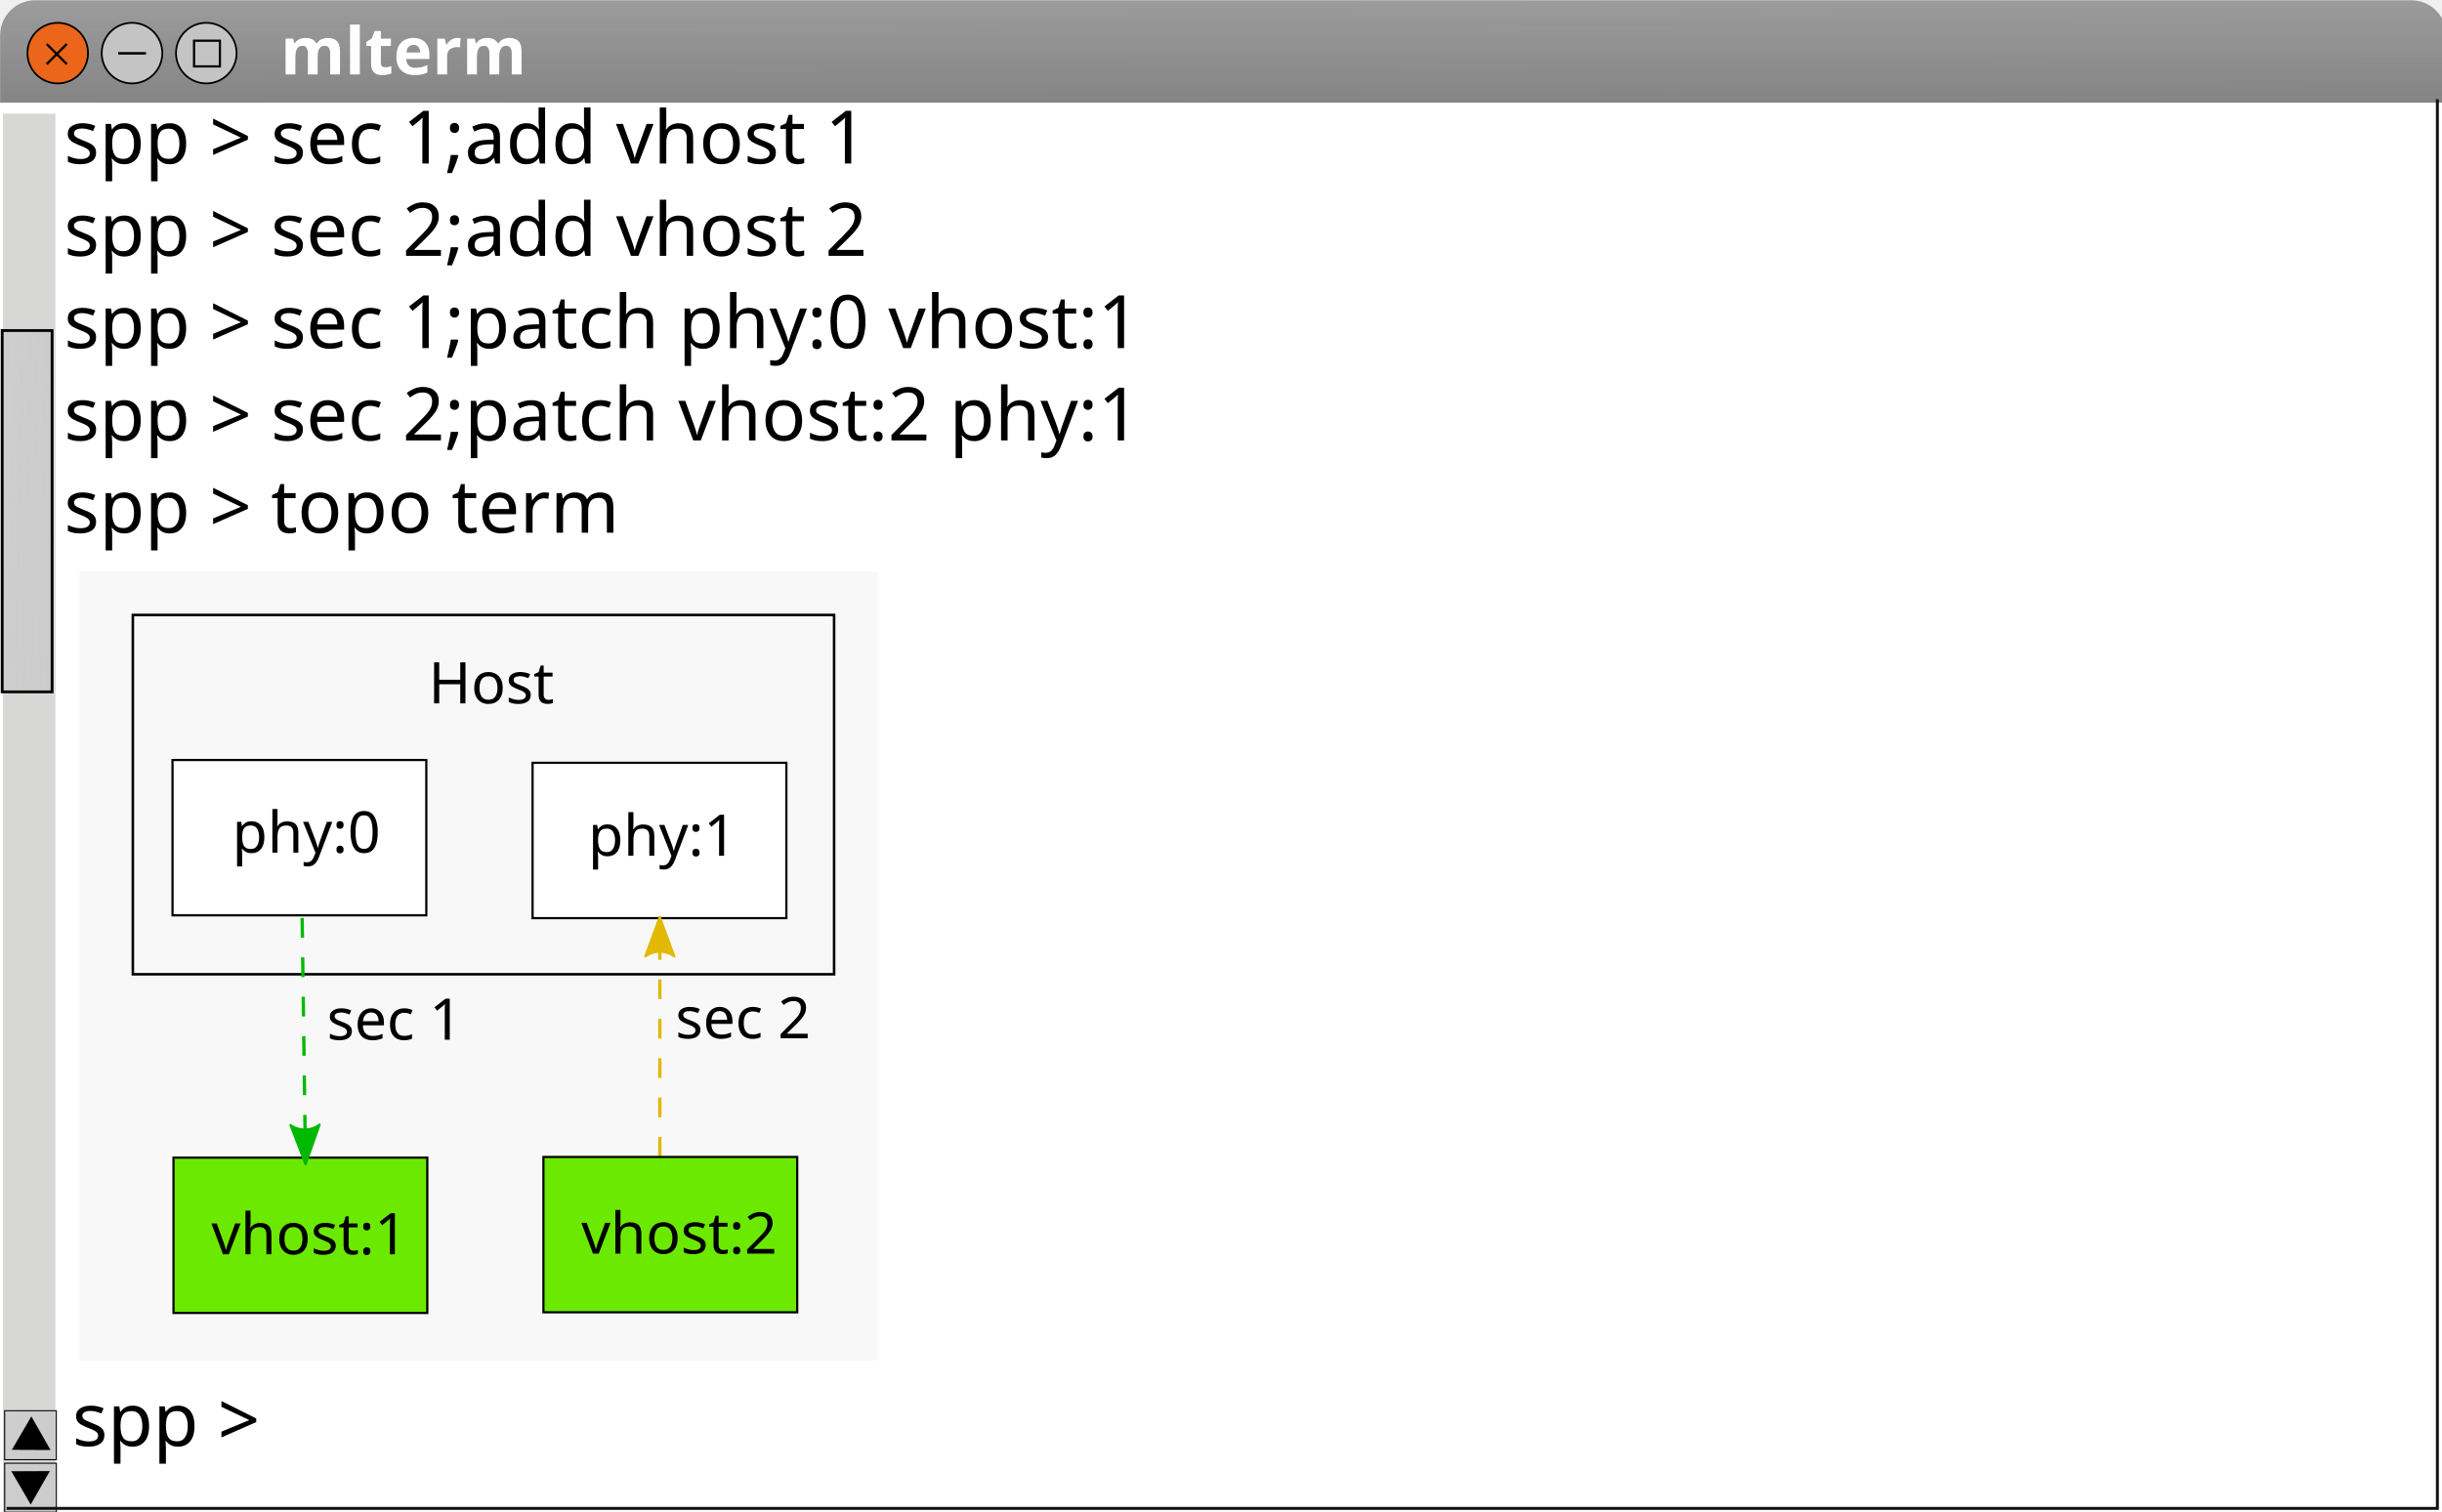
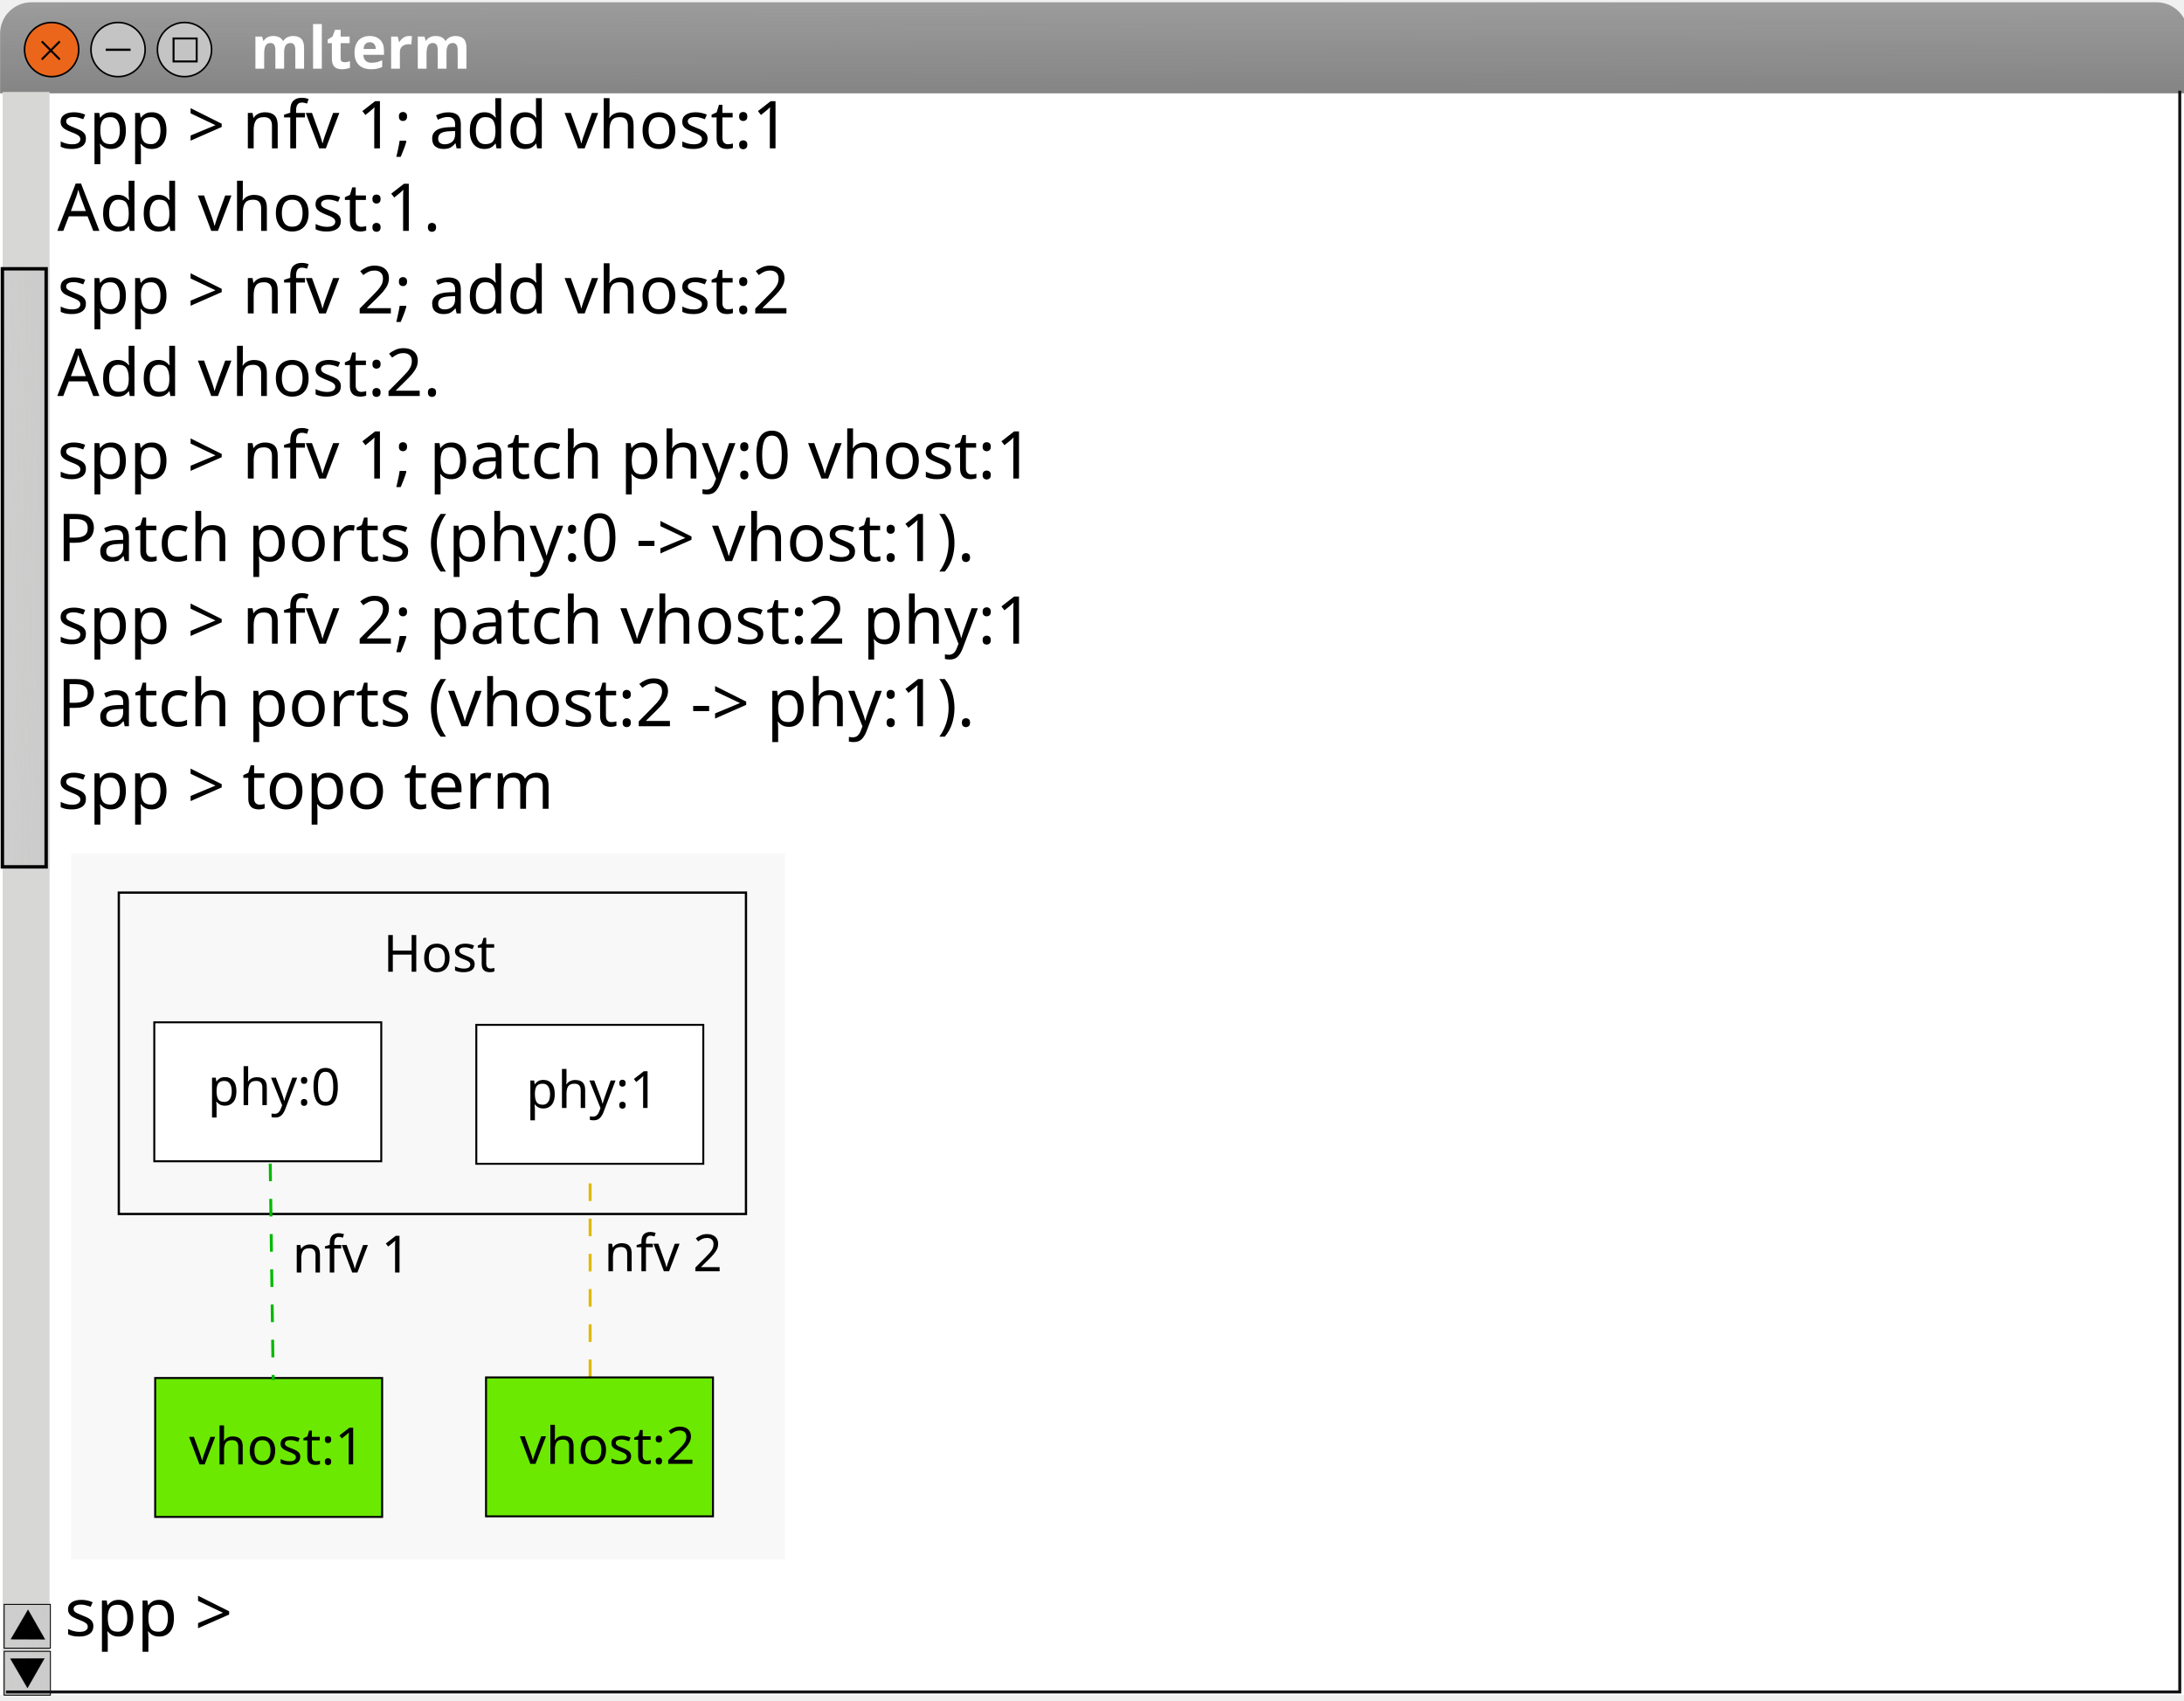
- <svg xmlns="http://www.w3.org/2000/svg" xmlns:xlink="http://www.w3.org/1999/xlink" width="210mm" height="130mm" viewBox="0 0 744.094 460.63" id="svg2" version="1.1">
+ <svg xmlns="http://www.w3.org/2000/svg" xmlns:xlink="http://www.w3.org/1999/xlink" width="210mm" height="163.5mm" viewBox="0 0 744.094 579.331" id="svg2" version="1.1">
  <defs id="defs4">
    <linearGradient id="linearGradient4279">
      <stop style="stop-color:#c8c8c8;stop-opacity:1;" offset="0" id="stop4281" />
      <stop style="stop-color:#c8c8c8;stop-opacity:0;" offset="1" id="stop4283" />
    </linearGradient>
    <linearGradient id="linearGradient4238">
      <stop style="stop-color:#7a7a7a;stop-opacity:1;" offset="0" id="stop4240" />
      <stop style="stop-color:#7a7a7a;stop-opacity:0;" offset="1" id="stop4242" />
    </linearGradient>
    <marker orient="auto" refY="0" refX="0" id="marker4586" style="overflow:visible">
      <path id="path4588" style="fill:#00b900;fill-opacity:1;fill-rule:evenodd;stroke:#00b900;stroke-width:0.625;stroke-linejoin:round;stroke-opacity:1" d="M 8.719,4.034 -2.207,0.016 8.719,-4.002 c -1.745,2.372 -1.735,5.617 -6e-7,8.035 z" transform="matrix(-1.1,0,0,-1.1,-1.1,0)" />
    </marker>
    <marker orient="auto" refY="0" refX="0" id="Arrow2Lend" style="overflow:visible">
      <path id="path4305" style="fill:#e0b900;fill-opacity:1;fill-rule:evenodd;stroke:#e0b900;stroke-width:0.625;stroke-linejoin:round;stroke-opacity:1" d="M 8.719,4.034 -2.207,0.016 8.719,-4.002 c -1.745,2.372 -1.735,5.617 -6e-7,8.035 z" transform="matrix(-1.1,0,0,-1.1,-1.1,0)" />
    </marker>
    <marker orient="auto" refY="0" refX="0" id="Arrow1Lend" style="overflow:visible">
      <path id="path4287" d="M 0,0 5,-5 -12.5,0 5,5 0,0 Z" style="fill:#00b900;fill-opacity:1;fill-rule:evenodd;stroke:#00b900;stroke-width:1pt;stroke-opacity:1" transform="matrix(-0.8,0,0,-0.8,-10,0)" />
    </marker>
-     <linearGradient xlink:href="#linearGradient4238" id="linearGradient4244" x1="405.105" y1="24.218" x2="404.907" y2="-135.171" gradientUnits="userSpaceOnUse" />
-     <linearGradient xlink:href="#linearGradient4279" id="linearGradient4285" x1="37.233" y1="-62.773" x2="-61.519" y2="-64.201" gradientUnits="userSpaceOnUse" gradientTransform="matrix(0.950237,0,0,0.8377461,2.834574,187.1006)" />
-     <linearGradient xlink:href="#linearGradient4279" id="linearGradient4285-3" x1="37.233" y1="-62.773" x2="-61.519" y2="-64.201" gradientUnits="userSpaceOnUse" gradientTransform="matrix(0.9838188,0,0,0.1135736,3.677679,439.2137)" />
-     <linearGradient xlink:href="#linearGradient4279" id="linearGradient4285-3-9" x1="37.233" y1="-62.773" x2="-61.519" y2="-64.201" gradientUnits="userSpaceOnUse" gradientTransform="matrix(0.9838188,0,0,0.1135736,3.663679,423.2137)" />
+     <linearGradient xlink:href="#linearGradient4238" id="linearGradient4244" x1="405.105" y1="24.218" x2="404.907" y2="-135.171" gradientUnits="userSpaceOnUse" gradientTransform="translate(0,-118)" />
+     <linearGradient xlink:href="#linearGradient4279" id="linearGradient4285" x1="37.233" y1="-62.773" x2="-61.519" y2="-64.201" gradientUnits="userSpaceOnUse" gradientTransform="matrix(0.9316062,0,0,1.550271,2.941036,150.7998)" />
+     <linearGradient xlink:href="#linearGradient4279" id="linearGradient4285-3" x1="37.233" y1="-62.773" x2="-61.519" y2="-64.201" gradientUnits="userSpaceOnUse" gradientTransform="matrix(0.9838188,0,0,0.1135736,3.677679,437.2137)" />
+     <linearGradient xlink:href="#linearGradient4279" id="linearGradient4285-3-9" x1="37.233" y1="-62.773" x2="-61.519" y2="-64.201" gradientUnits="userSpaceOnUse" gradientTransform="matrix(0.9838188,0,0,0.1135736,3.663679,421.2137)" />
  </defs>
-   <g id="layer5" transform="translate(0,21.25984)" style="display:inline">
-     <rect style="fill:url(#linearGradient4244);fill-opacity:1;stroke:none;stroke-width:1.072;stroke-miterlimit:4;stroke-dasharray:none;stroke-opacity:1" id="rect3368" width="745.384" height="44.338" x="0.034" y="-21.185" ry="10.676" />
-     <rect style="opacity:1;fill:#ffffff;fill-opacity:1;stroke:none;stroke-width:0.963;stroke-miterlimit:4;stroke-dasharray:none;stroke-opacity:1" id="rect4250" width="744.482" height="429.315" x="-0.02" y="10.035" ry="0" />
-     <rect style="opacity:1;fill:#d7d7d6;fill-opacity:1;stroke:none;stroke-width:0.963;stroke-miterlimit:4;stroke-dasharray:none;stroke-opacity:1" id="rect4262" width="16" height="427" x="0.9" y="13.37" />
-     <rect style="opacity:1;fill:url(#linearGradient4285);fill-opacity:1;stroke:#000000;stroke-width:0.859;stroke-miterlimit:4;stroke-dasharray:none;stroke-opacity:1" id="rect4262-6" width="15.204" height="110.104" x="0.663" y="79.461" />
-     <circle style="opacity:1;fill:#eb661a;fill-opacity:1;stroke:#000000;stroke-width:0.541;stroke-miterlimit:4;stroke-dasharray:none;stroke-opacity:1" id="path4288" cx="17.59" cy="-5.073" r="9.229" />
-     <circle style="opacity:1;fill:#c4c4c4;fill-opacity:1;stroke:#000000;stroke-width:0.541;stroke-miterlimit:4;stroke-dasharray:none;stroke-opacity:1" id="path4288-7" cx="40.224" cy="-5.073" r="9.229" />
-     <circle style="opacity:1;fill:#c4c4c4;fill-opacity:1;stroke:#000000;stroke-width:0.541;stroke-miterlimit:4;stroke-dasharray:none;stroke-opacity:1" id="path4288-7-5" cx="62.857" cy="-5.073" r="9.229" />
-     <rect style="opacity:1;fill:url(#linearGradient4285-3);fill-opacity:1;stroke:#000000;stroke-width:0.322;stroke-miterlimit:4;stroke-dasharray:none;stroke-opacity:1" id="rect4262-6-2" width="15.741" height="14.927" x="1.429" y="424.621" />
-     <rect style="opacity:1;fill:url(#linearGradient4285-3-9);fill-opacity:1;stroke:#000000;stroke-width:0.322;stroke-miterlimit:4;stroke-dasharray:none;stroke-opacity:1" id="rect4262-6-2-7" width="15.741" height="14.927" x="1.415" y="408.621" />
+   <g id="layer5" transform="translate(0,139.9607)" style="display:inline">
+     <rect style="fill:url(#linearGradient4244);fill-opacity:1;stroke:none;stroke-width:1.072;stroke-miterlimit:4;stroke-dasharray:none;stroke-opacity:1" id="rect3368" width="745.384" height="44.338" x="0.034" y="-139.185" ry="10.676" />
+     <rect style="opacity:1;fill:#ffffff;fill-opacity:1;stroke:none;stroke-width:0.963;stroke-miterlimit:4;stroke-dasharray:none;stroke-opacity:1" id="rect4250" width="744.482" height="545.682" x="-0.02" y="-108.165" ry="0" />
+     <rect style="opacity:1;fill:#d7d7d6;fill-opacity:1;stroke:none;stroke-width:0.963;stroke-miterlimit:4;stroke-dasharray:none;stroke-opacity:1" id="rect4262" width="16" height="546.198" x="0.9" y="-108.63" />
+     <rect style="opacity:1;fill:url(#linearGradient4285);fill-opacity:1;stroke:#000000;stroke-width:1.157;stroke-miterlimit:4;stroke-dasharray:none;stroke-opacity:1" id="rect4262-6" width="14.906" height="203.75" x="0.812" y="-48.39" />
+     <circle style="opacity:1;fill:#eb661a;fill-opacity:1;stroke:#000000;stroke-width:0.541;stroke-miterlimit:4;stroke-dasharray:none;stroke-opacity:1" id="path4288" cx="17.59" cy="-123.073" r="9.229" />
+     <circle style="opacity:1;fill:#c4c4c4;fill-opacity:1;stroke:#000000;stroke-width:0.541;stroke-miterlimit:4;stroke-dasharray:none;stroke-opacity:1" id="path4288-7" cx="40.224" cy="-123.073" r="9.229" />
+     <circle style="opacity:1;fill:#c4c4c4;fill-opacity:1;stroke:#000000;stroke-width:0.541;stroke-miterlimit:4;stroke-dasharray:none;stroke-opacity:1" id="path4288-7-5" cx="62.857" cy="-123.073" r="9.229" />
+     <rect style="opacity:1;fill:url(#linearGradient4285-3);fill-opacity:1;stroke:#000000;stroke-width:0.322;stroke-miterlimit:4;stroke-dasharray:none;stroke-opacity:1" id="rect4262-6-2" width="15.741" height="14.927" x="1.429" y="422.621" />
+     <rect style="opacity:1;fill:url(#linearGradient4285-3-9);fill-opacity:1;stroke:#000000;stroke-width:0.322;stroke-miterlimit:4;stroke-dasharray:none;stroke-opacity:1" id="rect4262-6-2-7" width="15.741" height="14.927" x="1.415" y="406.621" />
  </g>
-   <g id="layer1" transform="translate(0,-591.7323)" style="display:inline">
-     <rect style="fill:#f8f8f8;fill-opacity:1;stroke:none;stroke-width:0.963;stroke-miterlimit:4;stroke-dasharray:none;stroke-opacity:1" id="rect3354" width="243.174" height="240.592" x="24.286" y="765.791" />
-     <rect style="fill:none;fill-opacity:1;stroke:#000000;stroke-width:0.776;stroke-miterlimit:4;stroke-dasharray:none;stroke-opacity:1" id="rect3356" width="213.678" height="109.489" x="40.478" y="779.126" />
+   <g id="layer1" transform="translate(0,-473.0314)" style="display:inline">
+     <rect style="fill:#f8f8f8;fill-opacity:1;stroke:none;stroke-width:0.963;stroke-miterlimit:4;stroke-dasharray:none;stroke-opacity:1" id="rect3354" width="243.174" height="240.592" x="24.286" y="763.791" />
+     <rect style="fill:none;fill-opacity:1;stroke:#000000;stroke-width:0.776;stroke-miterlimit:4;stroke-dasharray:none;stroke-opacity:1" id="rect3356" width="213.678" height="109.489" x="40.478" y="777.126" />
  </g>
-   <g id="layer4" transform="translate(0,35.43307)" style="display:inline">
-     <rect style="fill:#6ce900;fill-opacity:1;stroke:#000000;stroke-width:0.667;stroke-miterlimit:4;stroke-dasharray:none;stroke-opacity:1" id="rect4166" width="77.333" height="47.333" x="52.868" y="317.326" />
-     <rect style="fill:#ffffff;fill-opacity:1;stroke:#000000;stroke-width:0.667;stroke-miterlimit:4;stroke-dasharray:none;stroke-opacity:1" id="rect4166-5" width="77.333" height="47.333" x="52.566" y="196.155" />
-     <rect style="fill:#ffffff;fill-opacity:1;stroke:#000000;stroke-width:0.667;stroke-miterlimit:4;stroke-dasharray:none;stroke-opacity:1" id="rect4166-5-2" width="77.333" height="47.333" x="162.28" y="197.012" />
-     <path style="fill:none;fill-rule:evenodd;stroke:#00b900;stroke-width:1;stroke-linecap:butt;stroke-linejoin:miter;stroke-miterlimit:4;stroke-dasharray:6, 6;stroke-dashoffset:0;stroke-opacity:1;marker-end:url(#marker4586)" d="m 92.066,244.298 1.01,73.741" id="path4276" />
-     <path style="fill:none;fill-rule:evenodd;stroke:#e0b900;stroke-width:1;stroke-linecap:butt;stroke-linejoin:miter;stroke-miterlimit:4;stroke-dasharray:6, 6;stroke-dashoffset:0;stroke-opacity:1;marker-end:url(#Arrow2Lend)" d="m 201.061,317.029 0,-71.721" id="path4278" />
+   <g id="layer4" transform="translate(0,154.1339)" style="display:inline">
+     <rect style="fill:#6ce900;fill-opacity:1;stroke:#000000;stroke-width:0.667;stroke-miterlimit:4;stroke-dasharray:none;stroke-opacity:1" id="rect4166" width="77.333" height="47.333" x="52.868" y="315.326" />
+     <rect style="fill:#ffffff;fill-opacity:1;stroke:#000000;stroke-width:0.667;stroke-miterlimit:4;stroke-dasharray:none;stroke-opacity:1" id="rect4166-5" width="77.333" height="47.333" x="52.566" y="194.154" />
+     <rect style="fill:#ffffff;fill-opacity:1;stroke:#000000;stroke-width:0.667;stroke-miterlimit:4;stroke-dasharray:none;stroke-opacity:1" id="rect4166-5-2" width="77.333" height="47.333" x="162.28" y="195.012" />
+     <path style="fill:none;fill-rule:evenodd;stroke:#00b900;stroke-width:1;stroke-linecap:butt;stroke-linejoin:miter;stroke-miterlimit:4;stroke-dasharray:6, 6;stroke-dashoffset:0;stroke-opacity:1" d="m 92.066,242.298 1.01,73.741" id="path4276" />
+     <path style="fill:none;fill-rule:evenodd;stroke:#e0b900;stroke-width:1;stroke-linecap:butt;stroke-linejoin:miter;stroke-miterlimit:4;stroke-dasharray:6, 6;stroke-dashoffset:0;stroke-opacity:1" d="m 201.061,315.029 0,-71.721" id="path4278" />
  </g>
-   <g id="layer2" transform="translate(0,35.43307)" style="display:inline">
-     <text xml:space="preserve" style="font-style:normal;font-weight:normal;font-size:40px;line-height:125%;font-family:sans-serif;letter-spacing:0px;word-spacing:0px;fill:#000000;fill-opacity:1;stroke:none;stroke-width:1px;stroke-linecap:butt;stroke-linejoin:miter;stroke-opacity:1" x="19.512" y="14.398" id="text3336">
-       <tspan id="tspan3338" x="19.512" y="14.398" style="font-style:normal;font-variant:normal;font-weight:normal;font-stretch:normal;font-size:22.5px;line-height:125%;font-family:'Ubuntu Mono';-inkscape-font-specification:'Ubuntu Mono, Normal';text-align:start;writing-mode:lr-tb;text-anchor:start">spp &gt; sec 1;add vhost 1</tspan>
-       <tspan x="19.512" y="42.523" style="font-style:normal;font-variant:normal;font-weight:normal;font-stretch:normal;font-size:22.5px;line-height:125%;font-family:'Ubuntu Mono';-inkscape-font-specification:'Ubuntu Mono, Normal';text-align:start;writing-mode:lr-tb;text-anchor:start" id="tspan3344">spp &gt; sec 2;add vhost 2</tspan>
-       <tspan x="19.512" y="70.648" style="font-style:normal;font-variant:normal;font-weight:normal;font-stretch:normal;font-size:22.5px;line-height:125%;font-family:'Ubuntu Mono';-inkscape-font-specification:'Ubuntu Mono, Normal';text-align:start;writing-mode:lr-tb;text-anchor:start" id="tspan4231">spp &gt; sec 1;patch phy:0 vhost:1</tspan>
-       <tspan x="19.512" y="98.773" style="font-style:normal;font-variant:normal;font-weight:normal;font-stretch:normal;font-size:22.5px;line-height:125%;font-family:'Ubuntu Mono';-inkscape-font-specification:'Ubuntu Mono, Normal';text-align:start;writing-mode:lr-tb;text-anchor:start" id="tspan3348">spp &gt; sec 2;patch vhost:2 phy:1</tspan>
-       <tspan x="19.512" y="126.898" style="font-style:normal;font-variant:normal;font-weight:normal;font-stretch:normal;font-size:22.5px;line-height:125%;font-family:'Ubuntu Mono';-inkscape-font-specification:'Ubuntu Mono, Normal';text-align:start;writing-mode:lr-tb;text-anchor:start" id="tspan3352">spp &gt; topo term</tspan>
+   <g id="layer2" transform="translate(0,154.1339)" style="display:inline">
+     <text xml:space="preserve" style="font-style:normal;font-weight:normal;font-size:40px;line-height:125%;font-family:sans-serif;letter-spacing:0px;word-spacing:0px;fill:#000000;fill-opacity:1;stroke:none;stroke-width:1px;stroke-linecap:butt;stroke-linejoin:miter;stroke-opacity:1" x="19.512" y="-103.602" id="text3336">
+       <tspan id="tspan3338" x="19.512" y="-103.602" style="font-style:normal;font-variant:normal;font-weight:normal;font-stretch:normal;font-size:22.5px;line-height:125%;font-family:'Ubuntu Mono';-inkscape-font-specification:'Ubuntu Mono, Normal';text-align:start;writing-mode:lr-tb;text-anchor:start">spp &gt; nfv 1; add vhost:1</tspan>
+       <tspan x="19.512" y="-75.477" style="font-style:normal;font-variant:normal;font-weight:normal;font-stretch:normal;font-size:22.5px;line-height:125%;font-family:'Ubuntu Mono';-inkscape-font-specification:'Ubuntu Mono, Normal';text-align:start;writing-mode:lr-tb;text-anchor:start" id="tspan4237">Add vhost:1.</tspan>
+       <tspan x="19.512" y="-47.352" style="font-style:normal;font-variant:normal;font-weight:normal;font-stretch:normal;font-size:22.5px;line-height:125%;font-family:'Ubuntu Mono';-inkscape-font-specification:'Ubuntu Mono, Normal';text-align:start;writing-mode:lr-tb;text-anchor:start" id="tspan3344">spp &gt; nfv 2; add vhost:2</tspan>
+       <tspan x="19.512" y="-19.227" style="font-style:normal;font-variant:normal;font-weight:normal;font-stretch:normal;font-size:22.5px;line-height:125%;font-family:'Ubuntu Mono';-inkscape-font-specification:'Ubuntu Mono, Normal';text-align:start;writing-mode:lr-tb;text-anchor:start" id="tspan4239">Add vhost:2.</tspan>
+       <tspan x="19.512" y="8.898" style="font-style:normal;font-variant:normal;font-weight:normal;font-stretch:normal;font-size:22.5px;line-height:125%;font-family:'Ubuntu Mono';-inkscape-font-specification:'Ubuntu Mono, Normal';text-align:start;writing-mode:lr-tb;text-anchor:start" id="tspan4231">spp &gt; nfv 1; patch phy:0 vhost:1</tspan>
+       <tspan x="19.512" y="37.023" style="font-style:normal;font-variant:normal;font-weight:normal;font-stretch:normal;font-size:22.5px;line-height:125%;font-family:'Ubuntu Mono';-inkscape-font-specification:'Ubuntu Mono, Normal';text-align:start;writing-mode:lr-tb;text-anchor:start" id="tspan4241">Patch ports (phy:0 -&gt; vhost:1).</tspan>
+       <tspan x="19.512" y="65.148" style="font-style:normal;font-variant:normal;font-weight:normal;font-stretch:normal;font-size:22.5px;line-height:125%;font-family:'Ubuntu Mono';-inkscape-font-specification:'Ubuntu Mono, Normal';text-align:start;writing-mode:lr-tb;text-anchor:start" id="tspan3348">spp &gt; nfv 2; patch vhost:2 phy:1</tspan>
+       <tspan x="19.512" y="93.273" style="font-style:normal;font-variant:normal;font-weight:normal;font-stretch:normal;font-size:22.5px;line-height:125%;font-family:'Ubuntu Mono';-inkscape-font-specification:'Ubuntu Mono, Normal';text-align:start;writing-mode:lr-tb;text-anchor:start" id="tspan4243">Patch ports (vhost:2 -&gt; phy:1).</tspan>
+       <tspan x="19.512" y="121.398" style="font-style:normal;font-variant:normal;font-weight:normal;font-stretch:normal;font-size:22.5px;line-height:125%;font-family:'Ubuntu Mono';-inkscape-font-specification:'Ubuntu Mono, Normal';text-align:start;writing-mode:lr-tb;text-anchor:start" id="tspan3352">spp &gt; topo term</tspan>
    </text>
-     <path style="display:inline;fill:none;fill-rule:evenodd;stroke:#121215;stroke-width:0.899;stroke-linecap:butt;stroke-linejoin:miter;stroke-miterlimit:4;stroke-dasharray:none;stroke-opacity:1" d="m 742.683,-5.198 0,429.405 -740.683,0" id="path4213" />
-     <text xml:space="preserve" style="font-style:normal;font-weight:normal;font-size:40px;line-height:125%;font-family:sans-serif;letter-spacing:0px;word-spacing:0px;display:inline;fill:#000000;fill-opacity:1;stroke:none;stroke-width:1px;stroke-linecap:butt;stroke-linejoin:miter;stroke-opacity:1" x="22.045" y="405.191" id="text3336-3">
-       <tspan x="22.045" y="405.191" style="font-style:normal;font-variant:normal;font-weight:normal;font-stretch:normal;font-size:22.5px;line-height:125%;font-family:'Ubuntu Mono';-inkscape-font-specification:'Ubuntu Mono, Normal';text-align:start;writing-mode:lr-tb;text-anchor:start" id="tspan3352-5">spp &gt;</tspan>
+     <path style="display:inline;fill:none;fill-rule:evenodd;stroke:#121215;stroke-width:1.013;stroke-linecap:butt;stroke-linejoin:miter;stroke-miterlimit:4;stroke-dasharray:none;stroke-opacity:1" d="m 742.654,-123.231 0,545.516 -740.626,0" id="path4213" />
+     <text xml:space="preserve" style="font-style:normal;font-weight:normal;font-size:40px;line-height:125%;font-family:sans-serif;letter-spacing:0px;word-spacing:0px;display:inline;fill:#000000;fill-opacity:1;stroke:none;stroke-width:1px;stroke-linecap:butt;stroke-linejoin:miter;stroke-opacity:1" x="22.045" y="403.191" id="text3336-3">
+       <tspan x="22.045" y="403.191" style="font-style:normal;font-variant:normal;font-weight:normal;font-stretch:normal;font-size:22.5px;line-height:125%;font-family:'Ubuntu Mono';-inkscape-font-specification:'Ubuntu Mono, Normal';text-align:start;writing-mode:lr-tb;text-anchor:start" id="tspan3352-5">spp &gt;</tspan>
    </text>
-     <rect style="display:inline;fill:#6ce900;fill-opacity:1;stroke:#000000;stroke-width:0.667;stroke-miterlimit:4;stroke-dasharray:none;stroke-opacity:1" id="rect4166-6" width="77.333" height="47.333" x="165.587" y="317.124" />
+     <rect style="display:inline;fill:#6ce900;fill-opacity:1;stroke:#000000;stroke-width:0.667;stroke-miterlimit:4;stroke-dasharray:none;stroke-opacity:1" id="rect4166-6" width="77.333" height="47.333" x="165.587" y="315.124" />
  </g>
-   <g id="layer3" transform="translate(0,35.43307)" style="display:inline">
-     <text xml:space="preserve" style="font-style:normal;font-weight:normal;font-size:40px;line-height:125%;font-family:sans-serif;letter-spacing:0px;word-spacing:0px;fill:#000000;fill-opacity:1;stroke:none;stroke-width:1px;stroke-linecap:butt;stroke-linejoin:miter;stroke-opacity:1" x="130.571" y="178.911" id="text4200">
-       <tspan id="tspan4202" x="130.571" y="178.911" style="font-style:normal;font-variant:normal;font-weight:normal;font-stretch:normal;font-size:17.5px;line-height:125%;font-family:'Abyssinica SIL';-inkscape-font-specification:'Abyssinica SIL, Normal';text-align:start;writing-mode:lr-tb;text-anchor:start">Host</tspan>
+   <g id="layer3" transform="translate(0,154.1339)" style="display:inline">
+     <text xml:space="preserve" style="font-style:normal;font-weight:normal;font-size:40px;line-height:125%;font-family:sans-serif;letter-spacing:0px;word-spacing:0px;fill:#000000;fill-opacity:1;stroke:none;stroke-width:1px;stroke-linecap:butt;stroke-linejoin:miter;stroke-opacity:1" x="130.571" y="176.911" id="text4200">
+       <tspan id="tspan4202" x="130.571" y="176.911" style="font-style:normal;font-variant:normal;font-weight:normal;font-stretch:normal;font-size:17.5px;line-height:125%;font-family:'Abyssinica SIL';-inkscape-font-specification:'Abyssinica SIL, Normal';text-align:start;writing-mode:lr-tb;text-anchor:start">Host</tspan>
    </text>
-     <text xml:space="preserve" style="font-style:normal;font-weight:normal;font-size:40px;line-height:125%;font-family:sans-serif;letter-spacing:0px;word-spacing:0px;fill:#000000;fill-opacity:1;stroke:none;stroke-width:1px;stroke-linecap:butt;stroke-linejoin:miter;stroke-opacity:1" x="70.754" y="224.382" id="text4200-4">
-       <tspan id="tspan4202-7" x="70.754" y="224.382" style="font-style:normal;font-variant:normal;font-weight:normal;font-stretch:normal;font-size:17.5px;line-height:125%;font-family:'Abyssinica SIL';-inkscape-font-specification:'Abyssinica SIL, Normal';text-align:start;writing-mode:lr-tb;text-anchor:start">phy:0</tspan>
+     <text xml:space="preserve" style="font-style:normal;font-weight:normal;font-size:40px;line-height:125%;font-family:sans-serif;letter-spacing:0px;word-spacing:0px;fill:#000000;fill-opacity:1;stroke:none;stroke-width:1px;stroke-linecap:butt;stroke-linejoin:miter;stroke-opacity:1" x="70.754" y="222.382" id="text4200-4">
+       <tspan id="tspan4202-7" x="70.754" y="222.382" style="font-style:normal;font-variant:normal;font-weight:normal;font-stretch:normal;font-size:17.5px;line-height:125%;font-family:'Abyssinica SIL';-inkscape-font-specification:'Abyssinica SIL, Normal';text-align:start;writing-mode:lr-tb;text-anchor:start">phy:0</tspan>
    </text>
-     <text xml:space="preserve" style="font-style:normal;font-weight:normal;font-size:40px;line-height:125%;font-family:sans-serif;letter-spacing:0px;word-spacing:0px;fill:#000000;fill-opacity:1;stroke:none;stroke-width:1px;stroke-linecap:butt;stroke-linejoin:miter;stroke-opacity:1" x="179.215" y="225.331" id="text4200-4-9">
-       <tspan id="tspan4202-7-3" x="179.215" y="225.331" style="font-style:normal;font-variant:normal;font-weight:normal;font-stretch:normal;font-size:17.5px;line-height:125%;font-family:'Abyssinica SIL';-inkscape-font-specification:'Abyssinica SIL, Normal';text-align:start;writing-mode:lr-tb;text-anchor:start">phy:1</tspan>
+     <text xml:space="preserve" style="font-style:normal;font-weight:normal;font-size:40px;line-height:125%;font-family:sans-serif;letter-spacing:0px;word-spacing:0px;fill:#000000;fill-opacity:1;stroke:none;stroke-width:1px;stroke-linecap:butt;stroke-linejoin:miter;stroke-opacity:1" x="179.215" y="223.331" id="text4200-4-9">
+       <tspan id="tspan4202-7-3" x="179.215" y="223.331" style="font-style:normal;font-variant:normal;font-weight:normal;font-stretch:normal;font-size:17.5px;line-height:125%;font-family:'Abyssinica SIL';-inkscape-font-specification:'Abyssinica SIL, Normal';text-align:start;writing-mode:lr-tb;text-anchor:start">phy:1</tspan>
    </text>
-     <text xml:space="preserve" style="font-style:normal;font-weight:normal;font-size:40px;line-height:125%;font-family:sans-serif;letter-spacing:0px;word-spacing:0px;fill:#000000;fill-opacity:1;stroke:none;stroke-width:1px;stroke-linecap:butt;stroke-linejoin:miter;stroke-opacity:1" x="64.416" y="346.767" id="text4200-4-9-0">
-       <tspan id="tspan4202-7-3-4" x="64.416" y="346.767" style="font-style:normal;font-variant:normal;font-weight:normal;font-stretch:normal;font-size:17.5px;line-height:125%;font-family:'Abyssinica SIL';-inkscape-font-specification:'Abyssinica SIL, Normal';text-align:start;writing-mode:lr-tb;text-anchor:start">vhost:1</tspan>
+     <text xml:space="preserve" style="font-style:normal;font-weight:normal;font-size:40px;line-height:125%;font-family:sans-serif;letter-spacing:0px;word-spacing:0px;fill:#000000;fill-opacity:1;stroke:none;stroke-width:1px;stroke-linecap:butt;stroke-linejoin:miter;stroke-opacity:1" x="64.416" y="344.767" id="text4200-4-9-0">
+       <tspan id="tspan4202-7-3-4" x="64.416" y="344.767" style="font-style:normal;font-variant:normal;font-weight:normal;font-stretch:normal;font-size:17.5px;line-height:125%;font-family:'Abyssinica SIL';-inkscape-font-specification:'Abyssinica SIL, Normal';text-align:start;writing-mode:lr-tb;text-anchor:start">vhost:1</tspan>
    </text>
-     <text xml:space="preserve" style="font-style:normal;font-weight:normal;font-size:40px;line-height:125%;font-family:sans-serif;letter-spacing:0px;word-spacing:0px;fill:#000000;fill-opacity:1;stroke:none;stroke-width:1px;stroke-linecap:butt;stroke-linejoin:miter;stroke-opacity:1" x="99.622" y="281.392" id="text4200-9">
-       <tspan id="tspan4202-8" x="99.622" y="281.392" style="font-style:normal;font-variant:normal;font-weight:normal;font-stretch:normal;font-size:17.5px;line-height:125%;font-family:'Abyssinica SIL';-inkscape-font-specification:'Abyssinica SIL, Normal';text-align:start;writing-mode:lr-tb;text-anchor:start">sec 1</tspan>
+     <text xml:space="preserve" style="font-style:normal;font-weight:normal;font-size:40px;line-height:125%;font-family:sans-serif;letter-spacing:0px;word-spacing:0px;fill:#000000;fill-opacity:1;stroke:none;stroke-width:1px;stroke-linecap:butt;stroke-linejoin:miter;stroke-opacity:1" x="99.622" y="279.392" id="text4200-9">
+       <tspan id="tspan4202-8" x="99.622" y="279.392" style="font-style:normal;font-variant:normal;font-weight:normal;font-stretch:normal;font-size:17.5px;line-height:125%;font-family:'Abyssinica SIL';-inkscape-font-specification:'Abyssinica SIL, Normal';text-align:start;writing-mode:lr-tb;text-anchor:start">nfv 1</tspan>
    </text>
-     <text xml:space="preserve" style="font-style:normal;font-weight:normal;font-size:40px;line-height:125%;font-family:sans-serif;letter-spacing:0px;word-spacing:0px;fill:#000000;fill-opacity:1;stroke:none;stroke-width:1px;stroke-linecap:butt;stroke-linejoin:miter;stroke-opacity:1" x="205.809" y="280.964" id="text4200-9-5">
-       <tspan id="tspan4202-8-7" x="205.809" y="280.964" style="font-style:normal;font-variant:normal;font-weight:normal;font-stretch:normal;font-size:17.5px;line-height:125%;font-family:'Abyssinica SIL';-inkscape-font-specification:'Abyssinica SIL, Normal';text-align:start;writing-mode:lr-tb;text-anchor:start">sec 2</tspan>
+     <text xml:space="preserve" style="font-style:normal;font-weight:normal;font-size:40px;line-height:125%;font-family:sans-serif;letter-spacing:0px;word-spacing:0px;fill:#000000;fill-opacity:1;stroke:none;stroke-width:1px;stroke-linecap:butt;stroke-linejoin:miter;stroke-opacity:1" x="205.809" y="278.964" id="text4200-9-5">
+       <tspan id="tspan4202-8-7" x="205.809" y="278.964" style="font-style:normal;font-variant:normal;font-weight:normal;font-stretch:normal;font-size:17.5px;line-height:125%;font-family:'Abyssinica SIL';-inkscape-font-specification:'Abyssinica SIL, Normal';text-align:start;writing-mode:lr-tb;text-anchor:start">nfv 2</tspan>
    </text>
-     <path style="fill:none;fill-rule:evenodd;stroke:#000000;stroke-width:0.706;stroke-linecap:butt;stroke-linejoin:miter;stroke-miterlimit:4;stroke-dasharray:none;stroke-opacity:1" d="m 14.224,-15.877 6.14,-6.156" id="path4372" />
-     <path style="display:inline;fill:none;fill-rule:evenodd;stroke:#000000;stroke-width:0.706;stroke-linecap:butt;stroke-linejoin:miter;stroke-miterlimit:4;stroke-dasharray:none;stroke-opacity:1" d="m 20.364,-15.877 -6.14,-6.156" id="path4372-6" />
-     <path style="fill:none;fill-rule:evenodd;stroke:#000000;stroke-width:0.766;stroke-linecap:butt;stroke-linejoin:miter;stroke-miterlimit:4;stroke-dasharray:none;stroke-opacity:1" d="m 36.013,-19.185 8.471,0" id="path4398" />
-     <rect style="opacity:1;fill:none;fill-opacity:1;stroke:#000000;stroke-width:0.675;stroke-miterlimit:4;stroke-dasharray:none;stroke-opacity:1" id="rect4402" width="7.876" height="7.828" x="59.129" y="-23.029" />
-     <path style="opacity:1;fill:#000000;fill-opacity:1;stroke:#000000;stroke-width:0.117;stroke-miterlimit:4;stroke-dasharray:none;stroke-opacity:1" id="path4404" d="m 15.277,406.333 -11.545,-0.052 5.817,-9.972 z" />
-     <path style="display:inline;opacity:1;fill:#000000;fill-opacity:1;stroke:#000000;stroke-width:0.117;stroke-miterlimit:4;stroke-dasharray:none;stroke-opacity:1" id="path4404-9" d="m 15.089,-412.882 -11.545,-0.052 5.817,-9.972 z" transform="scale(1,-1)" />
-     <text xml:space="preserve" style="font-style:normal;font-weight:normal;font-size:40px;line-height:125%;font-family:sans-serif;letter-spacing:0px;word-spacing:0px;fill:#ffffff;fill-opacity:1;stroke:none;stroke-width:1px;stroke-linecap:butt;stroke-linejoin:miter;stroke-opacity:1" x="85.457" y="-12.746" id="text4421">
-       <tspan id="tspan4423" x="85.457" y="-12.746" style="font-style:normal;font-variant:normal;font-weight:bold;font-stretch:normal;font-size:20px;line-height:125%;font-family:'Ubuntu Mono';-inkscape-font-specification:'Ubuntu Mono, Bold';text-align:start;writing-mode:lr-tb;text-anchor:start;fill:#ffffff;fill-opacity:1">mlterm</tspan>
+     <path style="fill:none;fill-rule:evenodd;stroke:#000000;stroke-width:0.706;stroke-linecap:butt;stroke-linejoin:miter;stroke-miterlimit:4;stroke-dasharray:none;stroke-opacity:1" d="m 14.224,-133.877 6.14,-6.156" id="path4372" />
+     <path style="display:inline;fill:none;fill-rule:evenodd;stroke:#000000;stroke-width:0.706;stroke-linecap:butt;stroke-linejoin:miter;stroke-miterlimit:4;stroke-dasharray:none;stroke-opacity:1" d="m 20.364,-133.877 -6.14,-6.156" id="path4372-6" />
+     <path style="fill:none;fill-rule:evenodd;stroke:#000000;stroke-width:0.766;stroke-linecap:butt;stroke-linejoin:miter;stroke-miterlimit:4;stroke-dasharray:none;stroke-opacity:1" d="m 36.013,-137.185 8.471,0" id="path4398" />
+     <rect style="opacity:1;fill:none;fill-opacity:1;stroke:#000000;stroke-width:0.675;stroke-miterlimit:4;stroke-dasharray:none;stroke-opacity:1" id="rect4402" width="7.876" height="7.828" x="59.129" y="-141.029" />
+     <path style="opacity:1;fill:#000000;fill-opacity:1;stroke:#000000;stroke-width:0.117;stroke-miterlimit:4;stroke-dasharray:none;stroke-opacity:1" id="path4404" d="m 15.277,404.333 -11.545,-0.052 5.817,-9.972 z" />
+     <path style="display:inline;opacity:1;fill:#000000;fill-opacity:1;stroke:#000000;stroke-width:0.117;stroke-miterlimit:4;stroke-dasharray:none;stroke-opacity:1" id="path4404-9" d="m 15.089,-410.882 -11.545,-0.052 5.817,-9.972 z" transform="scale(1,-1)" />
+     <text xml:space="preserve" style="font-style:normal;font-weight:normal;font-size:40px;line-height:125%;font-family:sans-serif;letter-spacing:0px;word-spacing:0px;fill:#ffffff;fill-opacity:1;stroke:none;stroke-width:1px;stroke-linecap:butt;stroke-linejoin:miter;stroke-opacity:1" x="85.457" y="-130.746" id="text4421">
+       <tspan id="tspan4423" x="85.457" y="-130.746" style="font-style:normal;font-variant:normal;font-weight:bold;font-stretch:normal;font-size:20px;line-height:125%;font-family:'Ubuntu Mono';-inkscape-font-specification:'Ubuntu Mono, Bold';text-align:start;writing-mode:lr-tb;text-anchor:start;fill:#ffffff;fill-opacity:1">mlterm</tspan>
    </text>
-     <text xml:space="preserve" style="font-style:normal;font-weight:normal;font-size:40px;line-height:125%;font-family:sans-serif;letter-spacing:0px;word-spacing:0px;display:inline;fill:#000000;fill-opacity:1;stroke:none;stroke-width:1px;stroke-linecap:butt;stroke-linejoin:miter;stroke-opacity:1" x="177.135" y="346.565" id="text4200-4-9-0-7">
-       <tspan id="tspan4202-7-3-4-5" x="177.135" y="346.565" style="font-style:normal;font-variant:normal;font-weight:normal;font-stretch:normal;font-size:17.5px;line-height:125%;font-family:'Abyssinica SIL';-inkscape-font-specification:'Abyssinica SIL, Normal';text-align:start;writing-mode:lr-tb;text-anchor:start">vhost:2</tspan>
+     <text xml:space="preserve" style="font-style:normal;font-weight:normal;font-size:40px;line-height:125%;font-family:sans-serif;letter-spacing:0px;word-spacing:0px;display:inline;fill:#000000;fill-opacity:1;stroke:none;stroke-width:1px;stroke-linecap:butt;stroke-linejoin:miter;stroke-opacity:1" x="177.135" y="344.565" id="text4200-4-9-0-7">
+       <tspan id="tspan4202-7-3-4-5" x="177.135" y="344.565" style="font-style:normal;font-variant:normal;font-weight:normal;font-stretch:normal;font-size:17.5px;line-height:125%;font-family:'Abyssinica SIL';-inkscape-font-specification:'Abyssinica SIL, Normal';text-align:start;writing-mode:lr-tb;text-anchor:start">vhost:2</tspan>
    </text>
  </g>
</svg>
